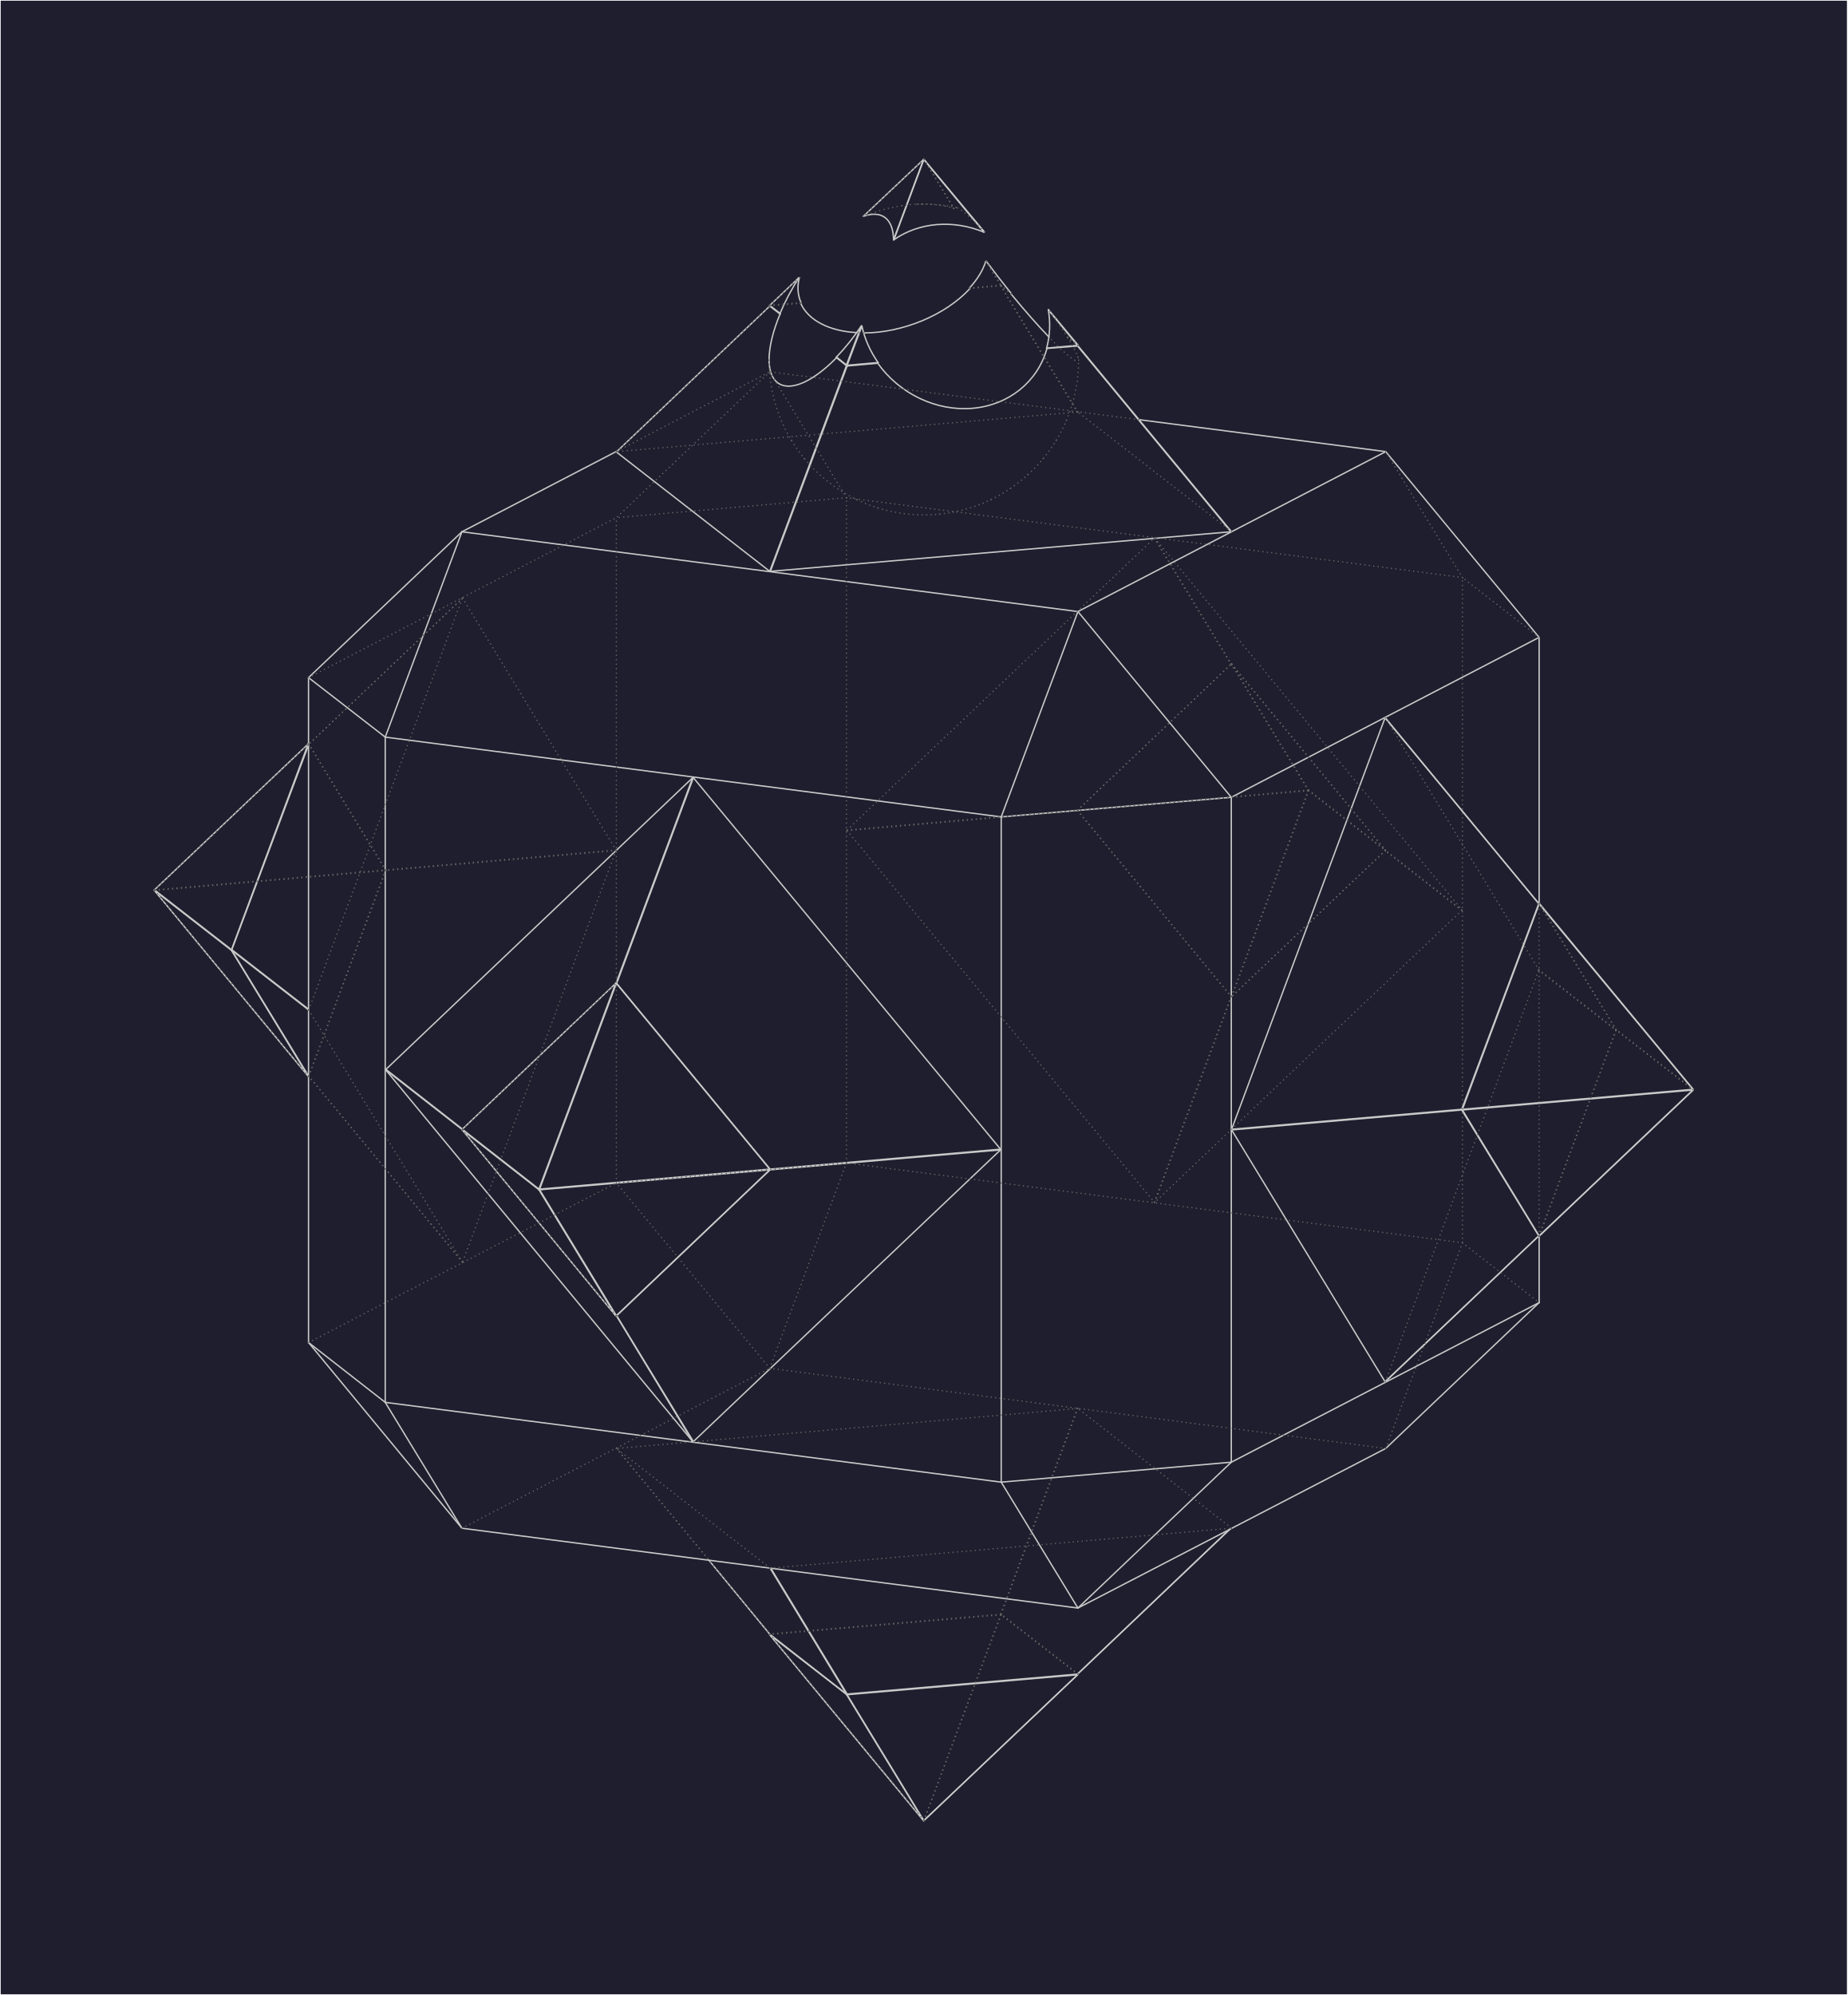
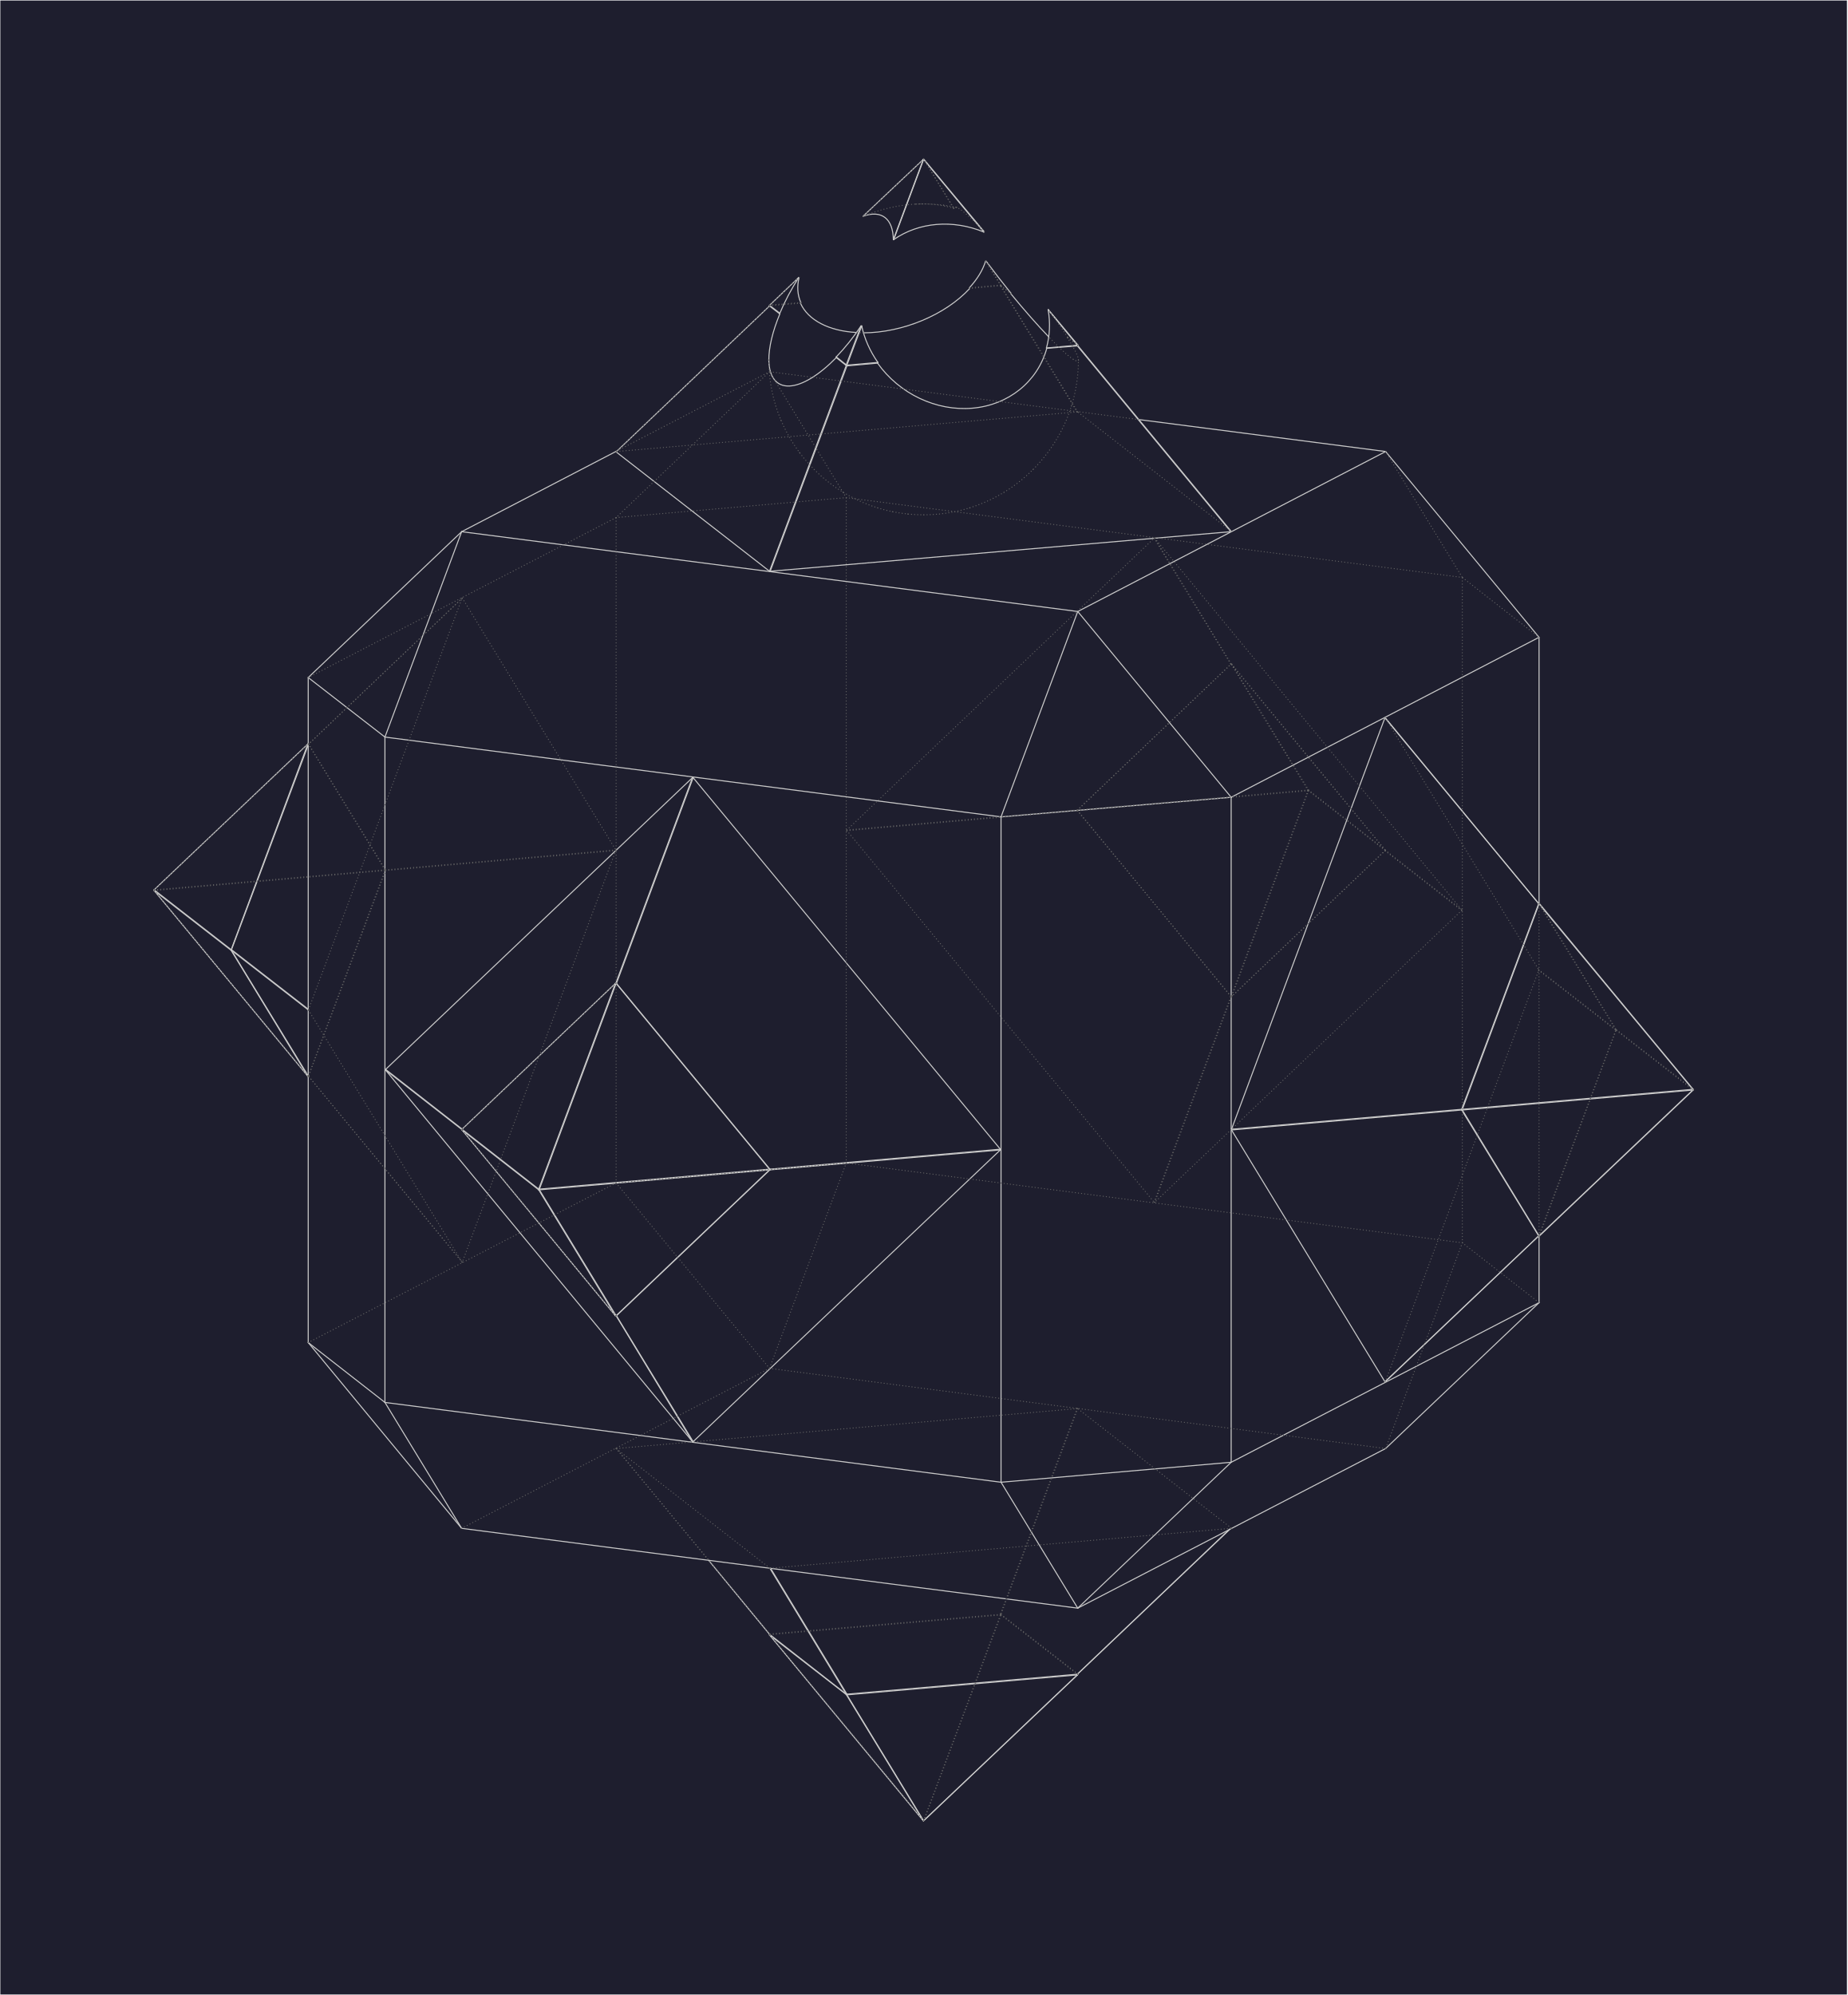
- <svg xmlns="http://www.w3.org/2000/svg" width="111.23mm" height="120.09mm" viewBox="-2.686 -2.9 5.372 5.8" version="1.1">
+ <svg xmlns="http://www.w3.org/2000/svg" width="166.8mm" height="180.09mm" viewBox="-2.685 -2.899 5.371 5.798" version="1.1">
  <g transform="scale(1,-1)" stroke-linecap="round">
-     <g fill="rgb(30,30,46)" stroke="none" stroke-width="0.004">
+     <g fill="rgb(30,30,46)" stroke="none" stroke-width="0.003">
      <path d="M -2.684,2.898 L -2.684,-2.898 L 2.684,-2.898 L 2.684,2.898 L -2.684,2.898" />
    </g>
-     <g fill="none" stroke="rgb(200,200,200)" stroke-width="0.004" id="Visible">
+     <g fill="none" stroke="rgb(200,200,200)" stroke-width="0.003" id="Visible">
      <line x1="0.225" y1="-1.409" x2="0.225" y2="0.525" />
      <line x1="0.225" y1="-1.409" x2="-1.566" y2="-1.177" />
      <line x1="0.225" y1="0.525" x2="-1.566" y2="0.757" />
      <line x1="-1.566" y1="-1.177" x2="-1.566" y2="0.757" />
      <line x1="-0.67" y1="-1.291" x2="-0.672" y2="-1.291" />
      <line x1="-0.67" y1="-1.291" x2="0.223" y2="-0.443" />
      <line x1="-0.672" y1="-1.291" x2="-1.564" y2="-0.211" />
      <line x1="0.223" y1="-0.443" x2="0.223" y2="-0.441" />
      <line x1="-1.564" y1="-0.211" x2="-1.564" y2="-0.209" />
      <line x1="-0.67" y1="0.639" x2="0.223" y2="-0.441" />
      <line x1="-1.564" y1="-0.209" x2="-0.672" y2="0.639" />
      <line x1="-0.67" y1="0.639" x2="-0.672" y2="0.639" />
      <line x1="0.225" y1="-1.409" x2="0.894" y2="-1.351" />
      <line x1="0.225" y1="0.525" x2="0.894" y2="0.582" />
      <line x1="0.894" y1="-1.351" x2="0.894" y2="0.582" />
      <line x1="0.448" y1="-1.775" x2="0.225" y2="-1.409" />
      <line x1="0.448" y1="-1.775" x2="-1.343" y2="-1.543" />
      <line x1="-1.566" y1="-1.177" x2="-1.343" y2="-1.543" />
      <line x1="0.448" y1="1.122" x2="0.225" y2="0.525" />
      <line x1="0.448" y1="1.122" x2="-1.343" y2="1.354" />
      <line x1="-1.566" y1="0.757" x2="-1.343" y2="1.354" />
      <line x1="-1.789" y1="-1.003" x2="-1.566" y2="-1.177" />
      <line x1="-1.789" y1="-1.003" x2="-1.789" y2="0.93" />
      <line x1="-1.789" y1="0.93" x2="-1.566" y2="0.757" />
      <line x1="-0.67" y1="-1.291" x2="-0.893" y2="-0.925" />
      <line x1="-0.672" y1="-1.291" x2="-0.894" y2="-0.925" />
      <line x1="-0.893" y1="-0.925" x2="-0.447" y2="-0.501" />
      <line x1="0.223" y1="-0.443" x2="-0.447" y2="-0.501" />
      <line x1="-1.564" y1="-0.211" x2="-1.342" y2="-0.384" />
      <line x1="-0.447" y1="-0.501" x2="-0.447" y2="-0.499" />
      <line x1="0.223" y1="-0.441" x2="-0.447" y2="-0.499" />
      <line x1="-1.564" y1="-0.209" x2="-1.341" y2="-0.383" />
      <line x1="-0.67" y1="0.639" x2="-0.893" y2="0.041" />
      <line x1="-0.893" y1="0.041" x2="-0.447" y2="-0.499" />
      <line x1="-0.672" y1="0.639" x2="-0.895" y2="0.041" />
      <line x1="-0.893" y1="0.041" x2="-0.895" y2="0.041" />
      <line x1="0.448" y1="-1.775" x2="0.894" y2="-1.351" />
      <line x1="0.448" y1="1.122" x2="0.894" y2="0.582" />
      <line x1="0.894" y1="-1.351" x2="1.789" y2="-0.887" />
      <line x1="0.894" y1="0.582" x2="1.789" y2="1.047" />
      <line x1="1.789" y1="-0.887" x2="1.789" y2="-0.693" />
      <line x1="1.789" y1="0.273" x2="1.789" y2="1.047" />
      <line x1="1.342" y1="-1.117" x2="1.341" y2="-1.117" />
      <line x1="1.341" y1="-1.117" x2="0.895" y2="-0.385" />
      <line x1="0.895" y1="-0.385" x2="0.895" y2="-0.383" />
      <line x1="0.895" y1="-0.383" x2="1.341" y2="0.813" />
      <line x1="1.342" y1="0.813" x2="1.341" y2="0.813" />
      <line x1="0.448" y1="-1.775" x2="1.343" y2="-1.311" />
      <line x1="-1.789" y1="-1.003" x2="-1.343" y2="-1.543" />
      <line x1="0.448" y1="1.122" x2="1.343" y2="1.587" />
      <line x1="-1.343" y1="1.354" x2="-0.891" y2="1.589" />
      <line x1="1.343" y1="1.587" x2="0.625" y2="1.68" />
      <line x1="0.893" y1="1.354" x2="0.894" y2="1.355" />
      <line x1="0.893" y1="1.354" x2="-0.446" y2="1.239" />
      <line x1="-0.446" y1="1.239" x2="-0.448" y2="1.239" />
      <line x1="-0.894" y1="1.586" x2="-0.448" y2="1.239" />
      <line x1="-1.789" y1="0.93" x2="-1.343" y2="1.354" />
      <line x1="-0.893" y1="-0.925" x2="-0.894" y2="-0.925" />
      <line x1="-0.894" y1="-0.925" x2="-0.896" y2="-0.925" />
      <line x1="-0.894" y1="-0.925" x2="-0.448" y2="-0.501" />
      <line x1="-0.447" y1="-0.501" x2="-0.448" y2="-0.501" />
      <line x1="-0.896" y1="-0.925" x2="-1.342" y2="-0.385" />
      <line x1="-0.447" y1="-0.499" x2="-0.448" y2="-0.499" />
      <line x1="-0.448" y1="-0.501" x2="-0.448" y2="-0.499" />
      <line x1="-1.342" y1="-0.385" x2="-1.342" y2="-0.383" />
      <line x1="-0.893" y1="0.041" x2="-0.894" y2="0.041" />
      <line x1="-0.894" y1="0.041" x2="-0.448" y2="-0.499" />
      <line x1="-1.342" y1="-0.383" x2="-0.896" y2="0.041" />
      <line x1="-0.895" y1="0.041" x2="-0.896" y2="0.041" />
      <line x1="-0.894" y1="0.041" x2="-0.896" y2="0.041" />
      <line x1="1.789" y1="-0.887" x2="1.343" y2="-1.311" />
      <line x1="1.343" y1="1.587" x2="1.789" y2="1.047" />
      <line x1="1.342" y1="-1.117" x2="1.788" y2="-0.693" />
      <line x1="1.341" y1="-1.117" x2="1.788" y2="-0.693" />
      <line x1="1.788" y1="-0.693" x2="1.564" y2="-0.327" />
      <line x1="0.895" y1="-0.385" x2="1.564" y2="-0.327" />
      <line x1="1.564" y1="-0.327" x2="1.564" y2="-0.325" />
      <line x1="0.895" y1="-0.383" x2="1.564" y2="-0.325" />
      <line x1="1.342" y1="0.813" x2="1.788" y2="0.273" />
      <line x1="1.564" y1="-0.325" x2="1.788" y2="0.273" />
      <line x1="1.341" y1="0.813" x2="1.788" y2="0.273" />
      <line x1="1.788" y1="0.273" x2="1.788" y2="0.273" />
      <line x1="-0.447" y1="-1.659" x2="-0.225" y2="-2.025" />
      <line x1="-0.225" y1="-2.025" x2="-0.223" y2="-2.025" />
      <line x1="-0.445" y1="-1.659" x2="-0.223" y2="-2.025" />
      <line x1="-0.225" y1="-2.025" x2="-0.448" y2="-1.851" />
      <line x1="-0.625" y1="-1.636" x2="-0.448" y2="-1.851" />
      <line x1="-0.223" y1="-2.025" x2="0.447" y2="-1.967" />
      <line x1="0.89" y1="-1.545" x2="0.447" y2="-1.967" />
      <line x1="0.447" y1="-1.967" x2="0.448" y2="-1.966" />
      <line x1="0.891" y1="-1.545" x2="0.448" y2="-1.966" />
      <line x1="0.893" y1="1.354" x2="0.447" y2="1.894" />
      <line x1="0.447" y1="1.894" x2="0.448" y2="1.895" />
      <line x1="0.894" y1="1.355" x2="0.448" y2="1.895" />
      <line x1="0.447" y1="1.894" x2="0.358" y2="1.887" />
      <path d="M 0.358,1.887 A 0.287,0.258 144.102 0,0 -0.134,1.844" />
      <line x1="-0.134" y1="1.844" x2="-0.223" y2="1.836" />
      <line x1="-0.446" y1="1.239" x2="-0.223" y2="1.836" />
      <path d="M 0.364,1.92 A 0.287,0.029 -51.121 0,0 0.254,2.045" />
      <line x1="-0.223" y1="1.836" x2="-0.225" y2="1.837" />
      <line x1="-0.448" y1="1.239" x2="-0.225" y2="1.837" />
      <line x1="-0.894" y1="1.586" x2="-0.448" y2="2.01" />
      <line x1="-0.448" y1="2.01" x2="-0.418" y2="1.987" />
      <path d="M -0.418,1.987 A 0.287,0.115 57.65 0,1 -0.45,1.853" />
      <path d="M -0.45,1.853 A 0.287,0.115 57.65 0,1 -0.254,1.86" />
      <line x1="-0.254" y1="1.86" x2="-0.225" y2="1.837" />
      <path d="M 0.134,2.061 A 0.287,0.172 18.799 0,0 -0.175,1.932" />
      <path d="M -0.195,1.933 A 0.287,0.172 18.799 0,0 -0.358,2.018" />
      <line x1="-1.789" y1="-0.036" x2="-2.012" y2="0.137" />
      <line x1="-2.012" y1="0.137" x2="-2.012" y2="0.139" />
      <line x1="-1.789" y1="-0.034" x2="-2.012" y2="0.139" />
      <line x1="-2.012" y1="0.137" x2="-1.789" y2="-0.228" />
      <line x1="-2.012" y1="0.139" x2="-1.789" y2="0.734" />
      <line x1="-1.117" y1="-0.559" x2="-0.894" y2="-0.925" />
      <line x1="-1.117" y1="-0.559" x2="-1.119" y2="-0.559" />
      <line x1="-1.119" y1="-0.559" x2="-0.896" y2="-0.925" />
      <line x1="-1.117" y1="-0.559" x2="-0.448" y2="-0.501" />
      <line x1="-1.119" y1="-0.559" x2="-1.342" y2="-0.385" />
      <line x1="-1.117" y1="-0.559" x2="-1.117" y2="-0.557" />
      <line x1="-1.117" y1="-0.557" x2="-0.448" y2="-0.499" />
      <line x1="-1.119" y1="-0.559" x2="-1.119" y2="-0.557" />
      <line x1="-1.119" y1="-0.557" x2="-1.342" y2="-0.383" />
      <line x1="-1.117" y1="-0.557" x2="-0.894" y2="0.041" />
      <line x1="-1.119" y1="-0.557" x2="-0.896" y2="0.041" />
      <line x1="-1.117" y1="-0.557" x2="-1.119" y2="-0.557" />
      <line x1="1.788" y1="-0.693" x2="1.789" y2="-0.693" />
      <line x1="1.79" y1="-0.693" x2="1.789" y2="-0.693" />
      <line x1="1.789" y1="-0.693" x2="1.566" y2="-0.327" />
      <line x1="1.564" y1="-0.327" x2="1.566" y2="-0.327" />
      <line x1="1.564" y1="-0.325" x2="1.566" y2="-0.325" />
      <line x1="1.566" y1="-0.327" x2="1.566" y2="-0.325" />
      <line x1="1.788" y1="0.273" x2="1.79" y2="0.273" />
      <line x1="1.566" y1="-0.325" x2="1.789" y2="0.272" />
      <line x1="1.788" y1="0.273" x2="1.789" y2="0.272" />
      <line x1="1.79" y1="0.273" x2="1.789" y2="0.272" />
      <line x1="-0.225" y1="-2.025" x2="-0.225" y2="-2.026" />
      <line x1="-0.223" y1="-2.025" x2="-0.223" y2="-2.027" />
      <line x1="-0.225" y1="-2.026" x2="-0.223" y2="-2.027" />
      <line x1="-0.225" y1="-2.026" x2="-0.448" y2="-1.853" />
      <line x1="-0.448" y1="-1.851" x2="-0.448" y2="-1.853" />
      <line x1="-0.223" y1="-2.027" x2="0.447" y2="-1.969" />
      <line x1="0.447" y1="-1.967" x2="0.447" y2="-1.969" />
      <line x1="0.448" y1="-1.966" x2="0.448" y2="-1.968" />
      <line x1="0.447" y1="-1.969" x2="0.448" y2="-1.968" />
      <line x1="0.447" y1="1.894" x2="0.447" y2="1.896" />
      <line x1="0.448" y1="1.895" x2="0.448" y2="1.897" />
      <line x1="0.447" y1="1.896" x2="0.448" y2="1.897" />
      <path d="M 0.358,1.887 A 0.277,0.254 -127.884 0,1 0.357,1.888" />
      <line x1="0.447" y1="1.896" x2="0.357" y2="1.888" />
      <path d="M 0.181,2.14 A 0.148,0.063 -20.475 0,0 0.18,2.14" />
      <path d="M 0.133,2.063 A 0.286,0.171 -161.201 0,1 0.18,2.14" />
      <path d="M 0.134,2.061 A 0.277,0.254 -127.884 0,1 0.133,2.063" />
      <path d="M -0.357,2.02 A 0.277,0.254 -127.884 0,1 -0.358,2.018" />
      <path d="M -0.362,2.093 A 0.286,0.171 -161.201 0,1 -0.357,2.02" />
      <path d="M -0.363,2.093 A 0.148,0.018 -140.415 0,1 -0.362,2.093" />
      <path d="M -0.418,1.989 A 0.286,0.114 -122.35 0,0 -0.363,2.093" />
      <path d="M -0.418,1.987 A 0.277,0.085 -85.059 0,0 -0.418,1.989" />
      <path d="M -0.254,1.862 A 0.277,0.085 -85.059 0,0 -0.254,1.86" />
      <path d="M -0.182,1.952 A 0.286,0.114 -122.35 0,0 -0.254,1.862" />
      <path d="M -0.18,1.952 A 0.148,0.118 -148.641 0,0 -0.182,1.952" />
      <path d="M -0.18,1.952 A 0.286,0.257 -35.898 0,1 -0.133,1.846" />
      <path d="M -0.133,1.846 A 0.277,0.254 -127.884 0,1 -0.134,1.844" />
      <path d="M 0.357,1.888 A 0.286,0.257 -35.898 0,1 0.362,1.999" />
      <path d="M 0.362,1.999 A 0.148,0.072 -46.466 0,1 0.363,1.999" />
      <path d="M 0.254,2.047 A 0.277,0.085 94.941 0,1 0.254,2.045" />
      <path d="M 0.182,2.14 A 0.286,0.028 128.879 0,1 0.254,2.047" />
      <path d="M 0.182,2.14 A 0.148,0.063 -20.475 0,0 0.181,2.14" />
      <line x1="-0.223" y1="1.836" x2="-0.223" y2="1.838" />
      <line x1="-0.133" y1="1.846" x2="-0.223" y2="1.838" />
      <line x1="-0.225" y1="1.837" x2="-0.225" y2="1.839" />
      <line x1="-0.223" y1="1.838" x2="-0.225" y2="1.839" />
      <line x1="-0.448" y1="2.012" x2="-0.418" y2="1.989" />
      <line x1="-0.448" y1="2.01" x2="-0.448" y2="2.012" />
      <line x1="-0.254" y1="1.862" x2="-0.225" y2="1.839" />
      <line x1="-2.012" y1="0.137" x2="-2.013" y2="0.137" />
      <line x1="-2.012" y1="0.139" x2="-2.013" y2="0.139" />
      <line x1="-2.013" y1="0.137" x2="-2.013" y2="0.139" />
      <line x1="-2.013" y1="0.137" x2="-1.79" y2="-0.229" />
      <line x1="-1.789" y1="-0.229" x2="-1.79" y2="-0.229" />
      <line x1="-2.013" y1="0.139" x2="-1.79" y2="0.737" />
      <line x1="-1.789" y1="0.737" x2="-1.79" y2="0.737" />
      <line x1="-1.79" y1="0.737" x2="-1.789" y2="0.737" />
      <line x1="2.237" y1="-0.269" x2="1.79" y2="-0.693" />
      <line x1="2.237" y1="-0.269" x2="2.236" y2="-0.269" />
      <line x1="2.236" y1="-0.269" x2="1.789" y2="-0.693" />
      <line x1="2.236" y1="-0.269" x2="1.566" y2="-0.327" />
      <line x1="2.237" y1="-0.269" x2="2.237" y2="-0.267" />
      <line x1="2.236" y1="-0.269" x2="2.236" y2="-0.267" />
      <line x1="2.236" y1="-0.267" x2="1.566" y2="-0.325" />
      <line x1="2.237" y1="-0.267" x2="1.79" y2="0.273" />
      <line x1="2.236" y1="-0.267" x2="1.789" y2="0.272" />
      <line x1="2.237" y1="-0.267" x2="2.236" y2="-0.267" />
      <line x1="-0.001" y1="-2.393" x2="-0.225" y2="-2.026" />
      <line x1="-0.001" y1="-2.393" x2="0" y2="-2.393" />
      <line x1="0" y1="-2.393" x2="-0.223" y2="-2.027" />
      <line x1="-0.001" y1="-2.393" x2="-0.448" y2="-1.853" />
      <line x1="0" y1="-2.393" x2="0.447" y2="-1.969" />
      <line x1="0" y1="-2.393" x2="0.001" y2="-2.392" />
      <line x1="0.001" y1="-2.392" x2="0.448" y2="-1.968" />
      <line x1="0.363" y1="1.999" x2="0.448" y2="1.897" />
      <line x1="0.362" y1="1.999" x2="0.447" y2="1.896" />
      <line x1="-0.363" y1="2.093" x2="-0.448" y2="2.012" />
      <line x1="-0.182" y1="1.952" x2="-0.225" y2="1.839" />
      <line x1="-0.18" y1="1.952" x2="-0.223" y2="1.838" />
      <line x1="-2.237" y1="0.311" x2="-2.013" y2="0.137" />
      <line x1="-2.237" y1="0.311" x2="-2.237" y2="0.313" />
      <line x1="-2.237" y1="0.313" x2="-2.013" y2="0.139" />
      <line x1="-2.237" y1="0.311" x2="-1.79" y2="-0.229" />
      <line x1="-2.237" y1="0.313" x2="-1.79" y2="0.737" />
      <line x1="0.001" y1="2.436" x2="-0" y2="2.437" />
      <line x1="0" y1="2.436" x2="0.001" y2="2.436" />
      <line x1="0" y1="2.436" x2="-0.001" y2="2.436" />
      <line x1="-0.001" y1="2.436" x2="-0" y2="2.437" />
      <path d="M 0.176,2.226 A 0.148,0.072 -46.466 0,1 0.175,2.225" />
      <path d="M 0.175,2.225 A 0.286,0.257 -35.898 0,1 -0.087,2.203" />
      <path d="M -0.088,2.203 A 0.148,0.118 -148.641 0,0 -0.087,2.203" />
      <path d="M -0.176,2.271 A 0.286,0.114 -122.35 0,0 -0.088,2.203" />
      <line x1="0.001" y1="2.436" x2="0.176" y2="2.226" />
      <line x1="0" y1="2.436" x2="0.175" y2="2.225" />
      <line x1="-0.001" y1="2.436" x2="-0.088" y2="2.203" />
      <line x1="0" y1="2.436" x2="-0.087" y2="2.203" />
      <line x1="-0.001" y1="2.436" x2="-0.176" y2="2.271" />
    </g>
-     <g fill="none" stroke="rgb(99,99,99)" stroke-width="0.004" id="Hidden" stroke-dasharray="0 0.013">
+     <g fill="none" stroke="rgb(99,99,99)" stroke-width="0.003" id="Hidden" stroke-dasharray="7.4e-05 0.009">
      <line x1="-0.893" y1="-0.925" x2="-0.895" y2="-0.925" />
      <line x1="-0.894" y1="-0.925" x2="-0.895" y2="-0.925" />
      <line x1="-0.895" y1="-0.925" x2="-1.341" y2="-0.385" />
      <line x1="-1.342" y1="-0.384" x2="-1.341" y2="-0.385" />
      <line x1="-1.341" y1="-0.385" x2="-1.341" y2="-0.383" />
      <line x1="-1.341" y1="-0.383" x2="-1.341" y2="-0.383" />
      <line x1="-1.341" y1="-0.383" x2="-0.895" y2="0.041" />
      <line x1="1.789" y1="-0.693" x2="1.789" y2="0.273" />
      <line x1="1.342" y1="-1.117" x2="1.788" y2="0.079" />
      <line x1="1.788" y1="0.079" x2="1.788" y2="0.081" />
      <line x1="1.342" y1="0.813" x2="1.788" y2="0.081" />
      <line x1="-1.343" y1="-1.543" x2="-0.448" y2="-1.078" />
      <line x1="1.343" y1="-1.311" x2="-0.448" y2="-1.078" />
      <line x1="-0.448" y1="-1.658" x2="-0.446" y2="-1.659" />
      <line x1="-0.448" y1="-1.658" x2="-0.894" y2="-1.311" />
      <line x1="-0.446" y1="-1.659" x2="0.893" y2="-1.543" />
      <line x1="-0.894" y1="-1.311" x2="-0.893" y2="-1.311" />
      <line x1="0.893" y1="-1.543" x2="0.894" y2="-1.542" />
      <line x1="0.446" y1="-1.195" x2="-0.893" y2="-1.311" />
      <line x1="0.894" y1="-1.542" x2="0.448" y2="-1.195" />
      <line x1="0.446" y1="-1.195" x2="0.448" y2="-1.195" />
      <line x1="-0.891" y1="1.589" x2="-0.448" y2="1.819" />
      <line x1="0.625" y1="1.68" x2="-0.448" y2="1.819" />
      <line x1="0.894" y1="1.355" x2="0.448" y2="1.702" />
      <line x1="0.448" y1="1.702" x2="0.446" y2="1.702" />
      <line x1="0.446" y1="1.702" x2="-0.893" y2="1.587" />
      <line x1="-0.894" y1="1.586" x2="-0.893" y2="1.587" />
      <line x1="-1.789" y1="-1.003" x2="-0.894" y2="-0.539" />
      <line x1="-1.789" y1="0.93" x2="-0.894" y2="1.395" />
      <line x1="-0.894" y1="-0.539" x2="-0.894" y2="1.395" />
      <line x1="-1.788" y1="-0.037" x2="-1.788" y2="-0.035" />
      <line x1="-1.788" y1="-0.037" x2="-1.342" y2="-0.769" />
      <line x1="-1.788" y1="-0.035" x2="-1.342" y2="1.16" />
      <line x1="-1.342" y1="-0.769" x2="-1.341" y2="-0.769" />
      <line x1="-1.342" y1="1.16" x2="-1.341" y2="1.161" />
      <line x1="-0.895" y1="0.427" x2="-1.341" y2="-0.769" />
      <line x1="-1.341" y1="1.161" x2="-0.895" y2="0.429" />
      <line x1="-0.895" y1="0.427" x2="-0.895" y2="0.429" />
      <line x1="-0.895" y1="-0.925" x2="-0.896" y2="-0.925" />
      <line x1="-1.341" y1="-0.385" x2="-1.342" y2="-0.385" />
      <line x1="-1.341" y1="-0.383" x2="-1.342" y2="-0.383" />
      <line x1="1.566" y1="-0.713" x2="1.789" y2="-0.887" />
      <line x1="1.566" y1="-0.713" x2="1.566" y2="1.221" />
      <line x1="1.789" y1="1.047" x2="1.566" y2="1.221" />
      <line x1="1.788" y1="-0.693" x2="1.788" y2="-0.693" />
      <line x1="1.788" y1="-0.693" x2="1.788" y2="-0.693" />
      <line x1="1.788" y1="-0.693" x2="2.012" y2="-0.095" />
      <line x1="1.788" y1="0.079" x2="2.012" y2="-0.095" />
      <line x1="2.012" y1="-0.095" x2="2.012" y2="-0.093" />
      <line x1="1.788" y1="0.081" x2="2.012" y2="-0.093" />
      <line x1="1.788" y1="0.273" x2="2.012" y2="-0.093" />
      <line x1="-0.448" y1="-1.078" x2="-0.894" y2="-0.539" />
      <line x1="1.566" y1="-0.713" x2="1.343" y2="-1.311" />
      <line x1="1.566" y1="-0.713" x2="-0.225" y2="-0.481" />
      <line x1="-0.225" y1="-0.481" x2="-0.448" y2="-1.078" />
      <line x1="-0.448" y1="-1.658" x2="-0.447" y2="-1.659" />
      <line x1="-0.446" y1="-1.659" x2="-0.445" y2="-1.659" />
      <line x1="-0.894" y1="-1.311" x2="-0.625" y2="-1.636" />
      <line x1="0.893" y1="-1.543" x2="0.89" y2="-1.545" />
      <line x1="-0.448" y1="-1.851" x2="-0.447" y2="-1.85" />
      <line x1="-0.893" y1="-1.311" x2="-0.447" y2="-1.85" />
      <line x1="0.894" y1="-1.542" x2="0.891" y2="-1.545" />
      <line x1="0.446" y1="-1.195" x2="0.223" y2="-1.793" />
      <line x1="0.223" y1="-1.793" x2="-0.447" y2="-1.85" />
      <line x1="0.448" y1="-1.966" x2="0.225" y2="-1.793" />
      <line x1="0.448" y1="-1.195" x2="0.225" y2="-1.793" />
      <line x1="0.223" y1="-1.793" x2="0.225" y2="-1.793" />
      <line x1="-0.448" y1="1.819" x2="-0.894" y2="1.395" />
      <line x1="1.343" y1="1.587" x2="1.566" y2="1.221" />
      <line x1="1.566" y1="1.221" x2="-0.225" y2="1.453" />
      <line x1="-0.225" y1="1.453" x2="-0.448" y2="1.819" />
      <line x1="0.448" y1="1.895" x2="0.418" y2="1.918" />
      <path d="M 0.418,1.918 A 0.287,0.029 -51.121 0,0 0.45,1.853" />
      <path d="M 0.45,1.853 A 0.287,0.029 -51.121 0,0 0.364,1.92" />
      <line x1="0.254" y1="2.045" x2="0.225" y2="2.068" />
      <line x1="0.448" y1="1.702" x2="0.225" y2="2.068" />
      <line x1="0.225" y1="2.068" x2="0.223" y2="2.069" />
      <line x1="0.446" y1="1.702" x2="0.223" y2="2.069" />
      <line x1="0.223" y1="2.069" x2="0.134" y2="2.061" />
      <path d="M -0.175,1.932 A 0.287,0.172 18.799 0,0 -0.195,1.933" />
      <line x1="-0.358" y1="2.018" x2="-0.447" y2="2.011" />
      <line x1="-0.893" y1="1.587" x2="-0.447" y2="2.011" />
      <line x1="-0.448" y1="2.01" x2="-0.447" y2="2.011" />
      <line x1="-0.225" y1="-0.481" x2="-0.894" y2="-0.539" />
      <line x1="-0.225" y1="-0.481" x2="-0.225" y2="1.453" />
      <line x1="-0.225" y1="1.453" x2="-0.894" y2="1.395" />
      <line x1="-1.788" y1="-0.037" x2="-1.789" y2="-0.036" />
      <line x1="-1.788" y1="-0.035" x2="-1.789" y2="-0.034" />
      <line x1="-1.789" y1="-0.228" x2="-1.788" y2="-0.229" />
      <line x1="-1.342" y1="-0.769" x2="-1.788" y2="-0.229" />
      <line x1="-1.789" y1="0.734" x2="-1.788" y2="0.736" />
      <line x1="-1.342" y1="1.16" x2="-1.788" y2="0.736" />
      <line x1="-1.788" y1="-0.229" x2="-1.788" y2="-0.229" />
      <line x1="-1.341" y1="-0.769" x2="-1.788" y2="-0.229" />
      <line x1="-1.788" y1="0.736" x2="-1.788" y2="0.737" />
      <line x1="-1.341" y1="1.161" x2="-1.788" y2="0.737" />
      <line x1="-0.895" y1="0.427" x2="-1.564" y2="0.369" />
      <line x1="-1.564" y1="0.369" x2="-1.788" y2="-0.229" />
      <line x1="-1.788" y1="0.737" x2="-1.564" y2="0.371" />
      <line x1="-0.895" y1="0.429" x2="-1.564" y2="0.371" />
      <line x1="-1.564" y1="0.369" x2="-1.564" y2="0.371" />
      <line x1="-0.223" y1="0.485" x2="-0.223" y2="0.487" />
      <line x1="-0.223" y1="0.485" x2="0.67" y2="-0.595" />
      <line x1="-0.223" y1="0.487" x2="0.67" y2="1.335" />
      <line x1="0.67" y1="-0.595" x2="0.672" y2="-0.595" />
      <line x1="0.67" y1="1.335" x2="0.672" y2="1.335" />
      <line x1="1.564" y1="0.253" x2="0.672" y2="-0.595" />
      <line x1="0.672" y1="1.335" x2="1.564" y2="0.255" />
      <line x1="1.564" y1="0.253" x2="1.564" y2="0.255" />
      <line x1="1.788" y1="-0.693" x2="1.79" y2="-0.693" />
      <line x1="1.79" y1="-0.693" x2="2.013" y2="-0.095" />
      <line x1="2.012" y1="-0.095" x2="2.013" y2="-0.095" />
      <line x1="2.012" y1="-0.093" x2="2.013" y2="-0.093" />
      <line x1="2.013" y1="-0.095" x2="2.013" y2="-0.093" />
      <line x1="1.79" y1="0.273" x2="2.013" y2="-0.093" />
      <line x1="-0.447" y1="-1.85" x2="-0.447" y2="-1.852" />
      <line x1="-0.448" y1="-1.853" x2="-0.447" y2="-1.852" />
      <line x1="0.223" y1="-1.793" x2="0.223" y2="-1.795" />
      <line x1="0.223" y1="-1.795" x2="-0.447" y2="-1.852" />
      <line x1="0.448" y1="-1.968" x2="0.225" y2="-1.795" />
      <line x1="0.225" y1="-1.793" x2="0.225" y2="-1.795" />
      <line x1="0.223" y1="-1.795" x2="0.225" y2="-1.795" />
      <path d="M 0.418,1.92 A 0.286,0.028 128.879 0,1 0.363,1.999" />
      <path d="M 0.418,1.918 A 0.277,0.085 94.941 0,1 0.418,1.92" />
      <line x1="0.448" y1="1.897" x2="0.418" y2="1.92" />
      <line x1="0.225" y1="2.068" x2="0.225" y2="2.07" />
      <line x1="0.254" y1="2.047" x2="0.225" y2="2.07" />
      <line x1="0.223" y1="2.069" x2="0.223" y2="2.071" />
      <line x1="0.225" y1="2.07" x2="0.223" y2="2.071" />
      <line x1="0.223" y1="2.071" x2="0.133" y2="2.063" />
      <line x1="-0.447" y1="2.011" x2="-0.447" y2="2.013" />
      <line x1="-0.357" y1="2.02" x2="-0.447" y2="2.013" />
      <line x1="-0.448" y1="2.012" x2="-0.447" y2="2.013" />
      <line x1="-1.788" y1="-0.229" x2="-1.789" y2="-0.229" />
      <line x1="-1.788" y1="0.736" x2="-1.789" y2="0.737" />
      <line x1="-1.788" y1="-0.229" x2="-1.789" y2="-0.229" />
      <line x1="-1.79" y1="-0.229" x2="-1.789" y2="-0.229" />
      <line x1="-1.788" y1="0.737" x2="-1.789" y2="0.737" />
      <line x1="-1.564" y1="0.369" x2="-1.566" y2="0.369" />
      <line x1="-1.566" y1="0.369" x2="-1.789" y2="-0.229" />
      <line x1="-1.789" y1="0.737" x2="-1.566" y2="0.371" />
      <line x1="-1.564" y1="0.371" x2="-1.566" y2="0.371" />
      <line x1="-1.566" y1="0.369" x2="-1.566" y2="0.371" />
      <line x1="-0.223" y1="0.485" x2="0.447" y2="0.543" />
      <line x1="0.447" y1="0.543" x2="0.447" y2="0.545" />
      <line x1="-0.223" y1="0.487" x2="0.447" y2="0.545" />
      <line x1="0.447" y1="0.543" x2="0.893" y2="0.003" />
      <line x1="0.67" y1="-0.595" x2="0.893" y2="0.003" />
      <line x1="0.447" y1="0.545" x2="0.893" y2="0.969" />
      <line x1="0.67" y1="1.335" x2="0.893" y2="0.969" />
      <line x1="0.893" y1="0.003" x2="0.895" y2="0.003" />
      <line x1="0.672" y1="-0.595" x2="0.895" y2="0.003" />
      <line x1="0.893" y1="0.969" x2="0.895" y2="0.968" />
      <line x1="0.672" y1="1.335" x2="0.895" y2="0.968" />
      <line x1="1.564" y1="0.253" x2="1.341" y2="0.427" />
      <line x1="1.341" y1="0.427" x2="0.895" y2="0.003" />
      <line x1="0.895" y1="0.968" x2="1.341" y2="0.429" />
      <line x1="1.564" y1="0.255" x2="1.341" y2="0.429" />
      <line x1="1.341" y1="0.427" x2="1.341" y2="0.429" />
      <line x1="2.237" y1="-0.269" x2="2.013" y2="-0.095" />
      <line x1="2.237" y1="-0.267" x2="2.013" y2="-0.093" />
      <line x1="-0.001" y1="-2.393" x2="-0" y2="-2.392" />
      <line x1="-0" y1="-2.392" x2="-0.447" y2="-1.852" />
      <line x1="-0" y1="-2.392" x2="0.223" y2="-1.795" />
      <line x1="0.001" y1="-2.392" x2="0.225" y2="-1.795" />
      <line x1="-0" y1="-2.392" x2="0.001" y2="-2.392" />
      <line x1="0.18" y1="2.14" x2="0.223" y2="2.071" />
      <line x1="0.182" y1="2.14" x2="0.225" y2="2.07" />
      <line x1="-0.362" y1="2.093" x2="-0.447" y2="2.013" />
      <line x1="-2.237" y1="0.311" x2="-2.236" y2="0.311" />
      <line x1="-2.236" y1="0.311" x2="-1.789" y2="-0.229" />
      <line x1="-2.237" y1="0.313" x2="-2.236" y2="0.313" />
      <line x1="-2.236" y1="0.313" x2="-1.789" y2="0.737" />
      <line x1="-2.236" y1="0.311" x2="-1.566" y2="0.369" />
      <line x1="-2.236" y1="0.313" x2="-1.566" y2="0.371" />
      <line x1="-2.236" y1="0.311" x2="-2.236" y2="0.313" />
      <line x1="0.447" y1="0.543" x2="0.448" y2="0.543" />
      <line x1="0.447" y1="0.545" x2="0.448" y2="0.545" />
      <line x1="0.448" y1="0.543" x2="0.448" y2="0.545" />
      <line x1="0.448" y1="0.543" x2="0.894" y2="0.003" />
      <line x1="0.893" y1="0.003" x2="0.894" y2="0.003" />
      <line x1="0.448" y1="0.545" x2="0.894" y2="0.969" />
      <line x1="0.893" y1="0.969" x2="0.894" y2="0.969" />
      <line x1="0.895" y1="0.003" x2="0.896" y2="0.003" />
      <line x1="0.894" y1="0.003" x2="0.896" y2="0.003" />
      <line x1="0.895" y1="0.968" x2="0.896" y2="0.969" />
      <line x1="0.894" y1="0.969" x2="0.896" y2="0.969" />
      <line x1="1.341" y1="0.427" x2="1.342" y2="0.427" />
      <line x1="1.342" y1="0.427" x2="0.896" y2="0.003" />
      <line x1="0.896" y1="0.969" x2="1.342" y2="0.429" />
      <line x1="1.341" y1="0.429" x2="1.342" y2="0.429" />
      <line x1="1.342" y1="0.427" x2="1.342" y2="0.429" />
      <line x1="1.117" y1="0.601" x2="0.448" y2="0.543" />
      <line x1="1.117" y1="0.601" x2="1.117" y2="0.603" />
      <line x1="1.117" y1="0.603" x2="0.448" y2="0.545" />
      <line x1="1.117" y1="0.601" x2="0.894" y2="0.003" />
      <line x1="1.117" y1="0.603" x2="0.894" y2="0.969" />
      <line x1="1.117" y1="0.601" x2="1.119" y2="0.601" />
      <line x1="1.119" y1="0.601" x2="0.896" y2="0.003" />
      <line x1="1.117" y1="0.603" x2="1.119" y2="0.603" />
      <line x1="1.119" y1="0.603" x2="0.896" y2="0.969" />
      <line x1="1.119" y1="0.601" x2="1.342" y2="0.427" />
      <line x1="1.119" y1="0.603" x2="1.342" y2="0.429" />
      <line x1="1.119" y1="0.601" x2="1.119" y2="0.603" />
      <line x1="-0" y1="2.437" x2="0.087" y2="2.294" />
      <path d="M 0.087,2.294 A 0.148,0.063 -20.475 0,0 0.088,2.294" />
      <path d="M 0.088,2.294 A 0.148,0.063 -20.475 0,0 0.088,2.294" />
      <line x1="0.001" y1="2.436" x2="0.088" y2="2.294" />
      <path d="M 0.087,2.294 A 0.286,0.171 -161.201 0,1 -0.026,2.306" />
      <path d="M -0.026,2.306 A 0.286,0.171 -161.201 0,1 -0.175,2.271" />
      <line x1="-0" y1="2.437" x2="-0.175" y2="2.271" />
      <path d="M 0.176,2.226 A 0.286,0.028 128.879 0,1 0.094,2.297" />
      <path d="M 0.094,2.297 A 0.286,0.028 128.879 0,1 0.088,2.294" />
      <path d="M -0.175,2.271 A 0.148,0.018 -140.415 0,1 -0.176,2.271" />
      <path d="M -0.45,1.853 A 0.45,0.45 117.415 0,1 0.45,1.853" />
      <path d="M 0.094,2.297 A 0.45,0.45 117.415 0,1 0.058,2.303" />
      <path d="M 0.058,2.303 A 0.45,0.45 117.415 0,1 -0.026,2.306" />
    </g>
  </g>
</svg>
